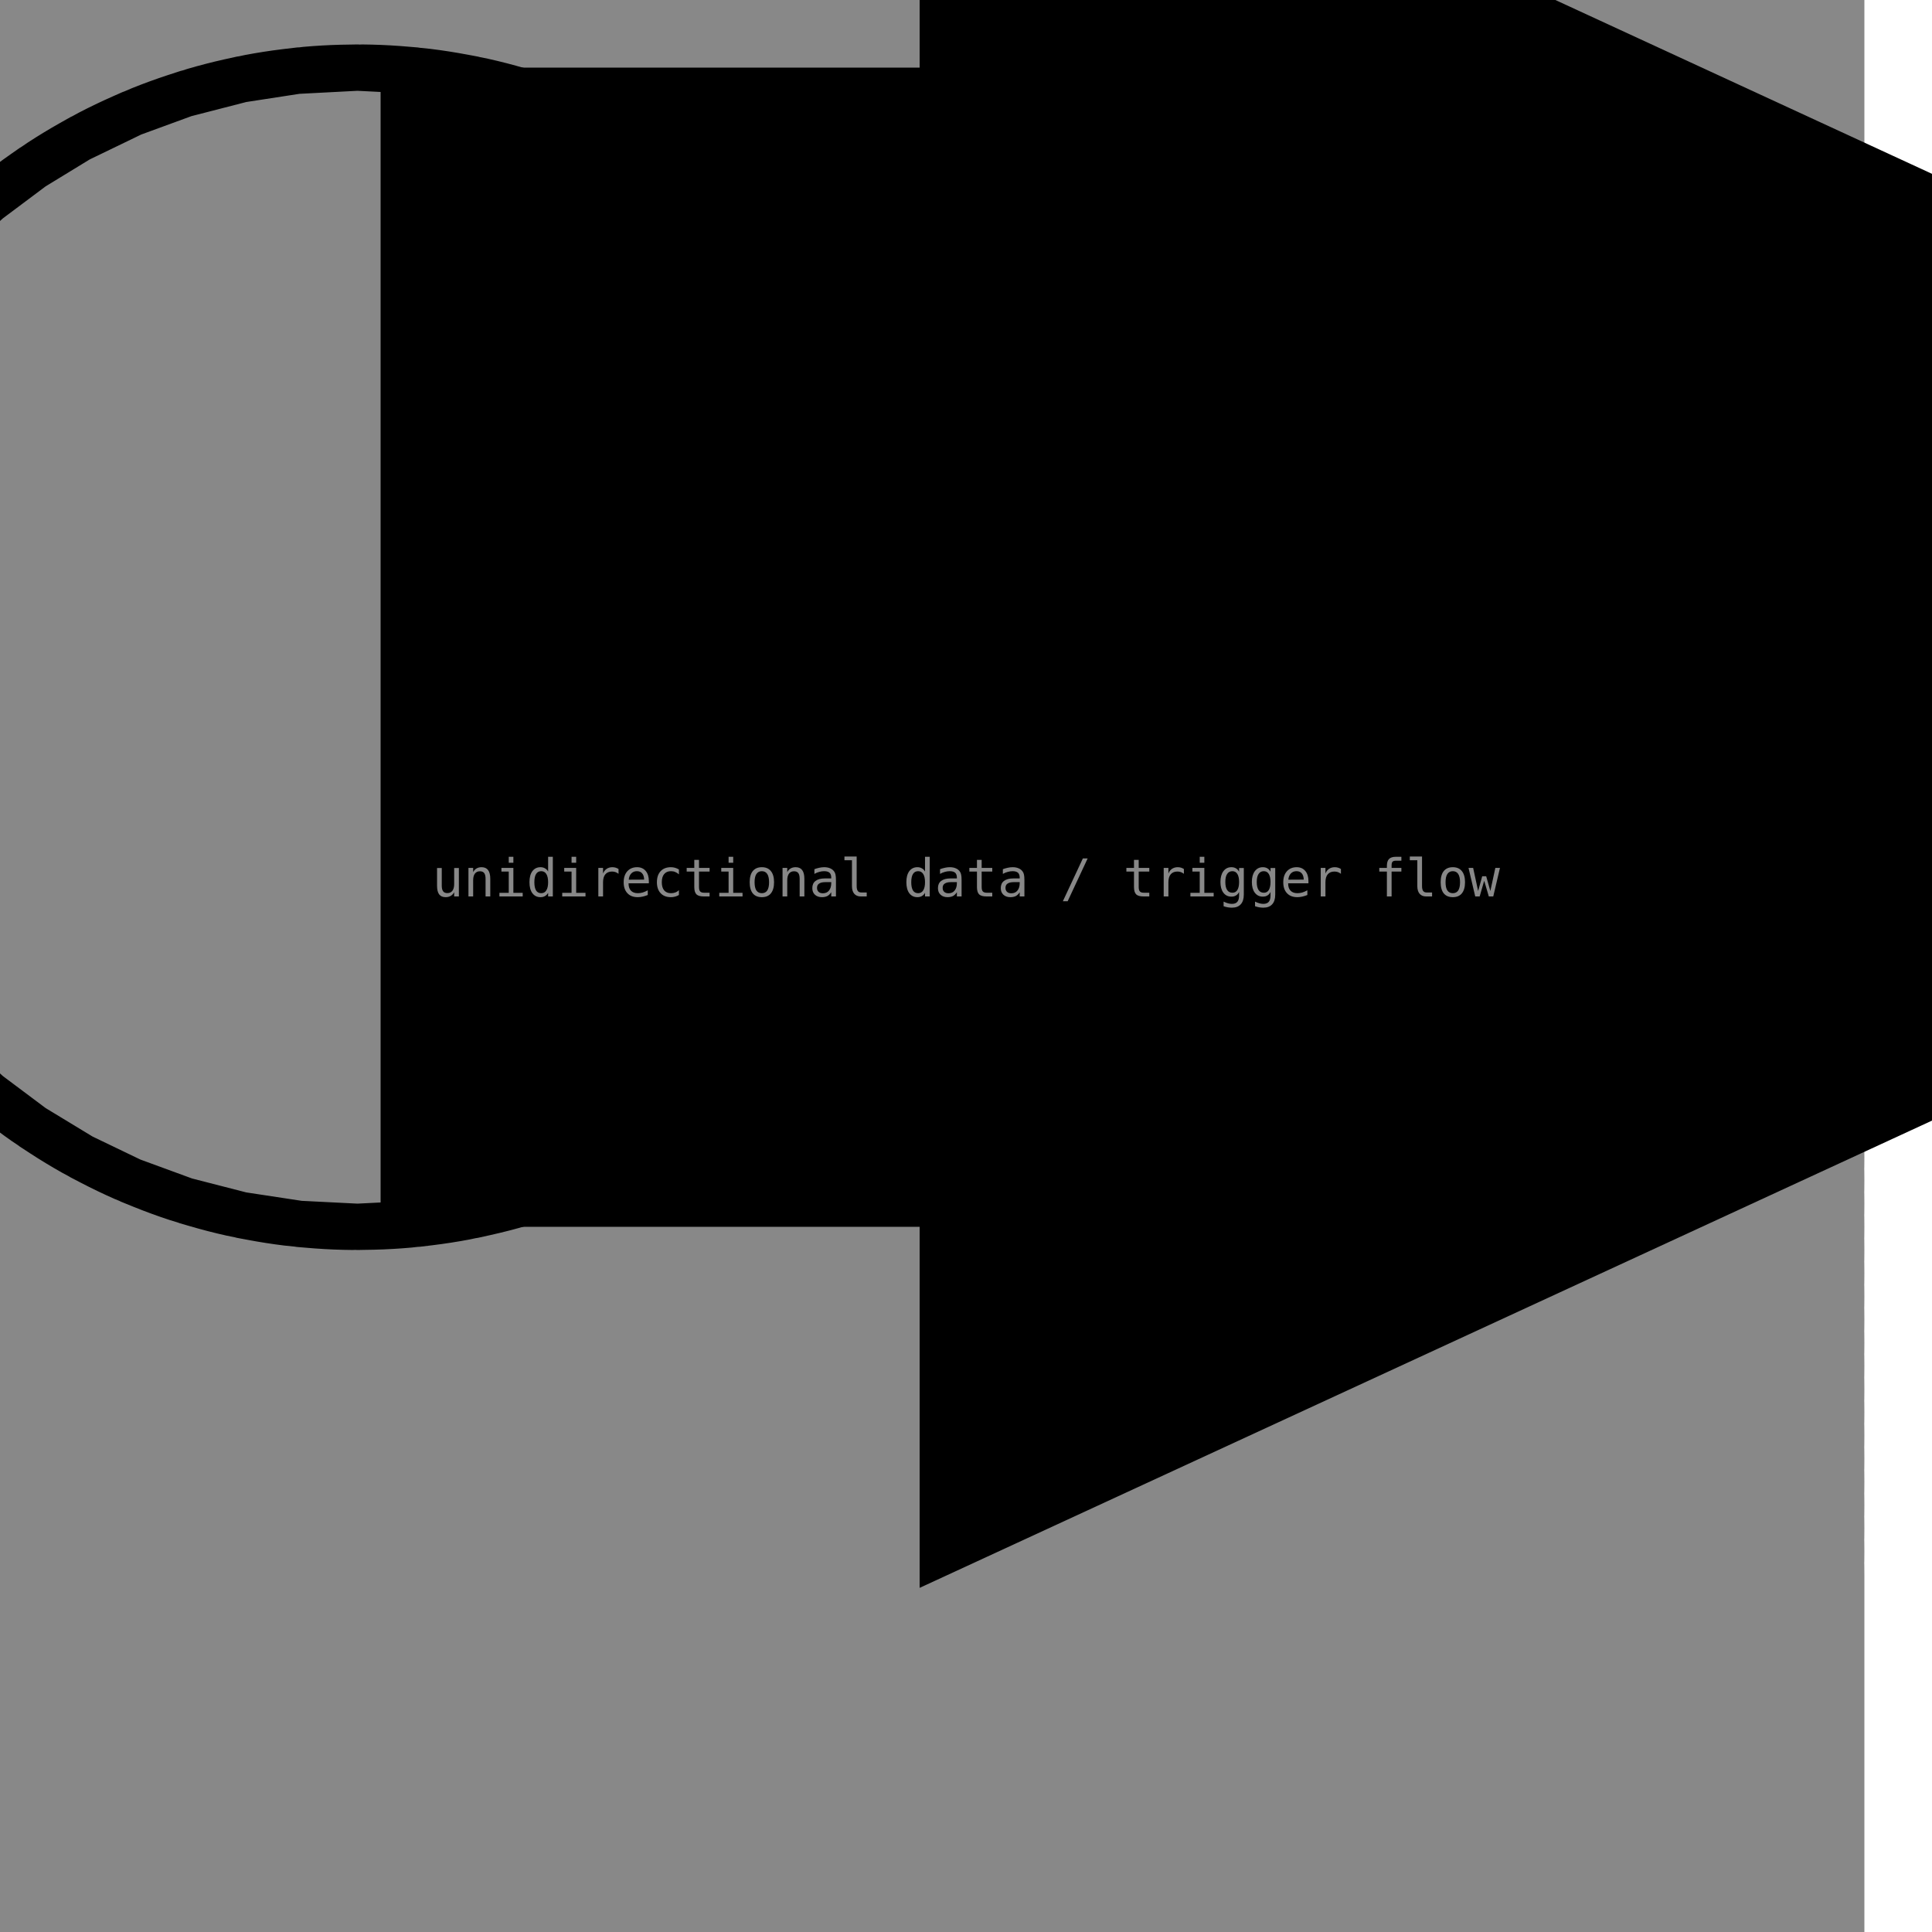
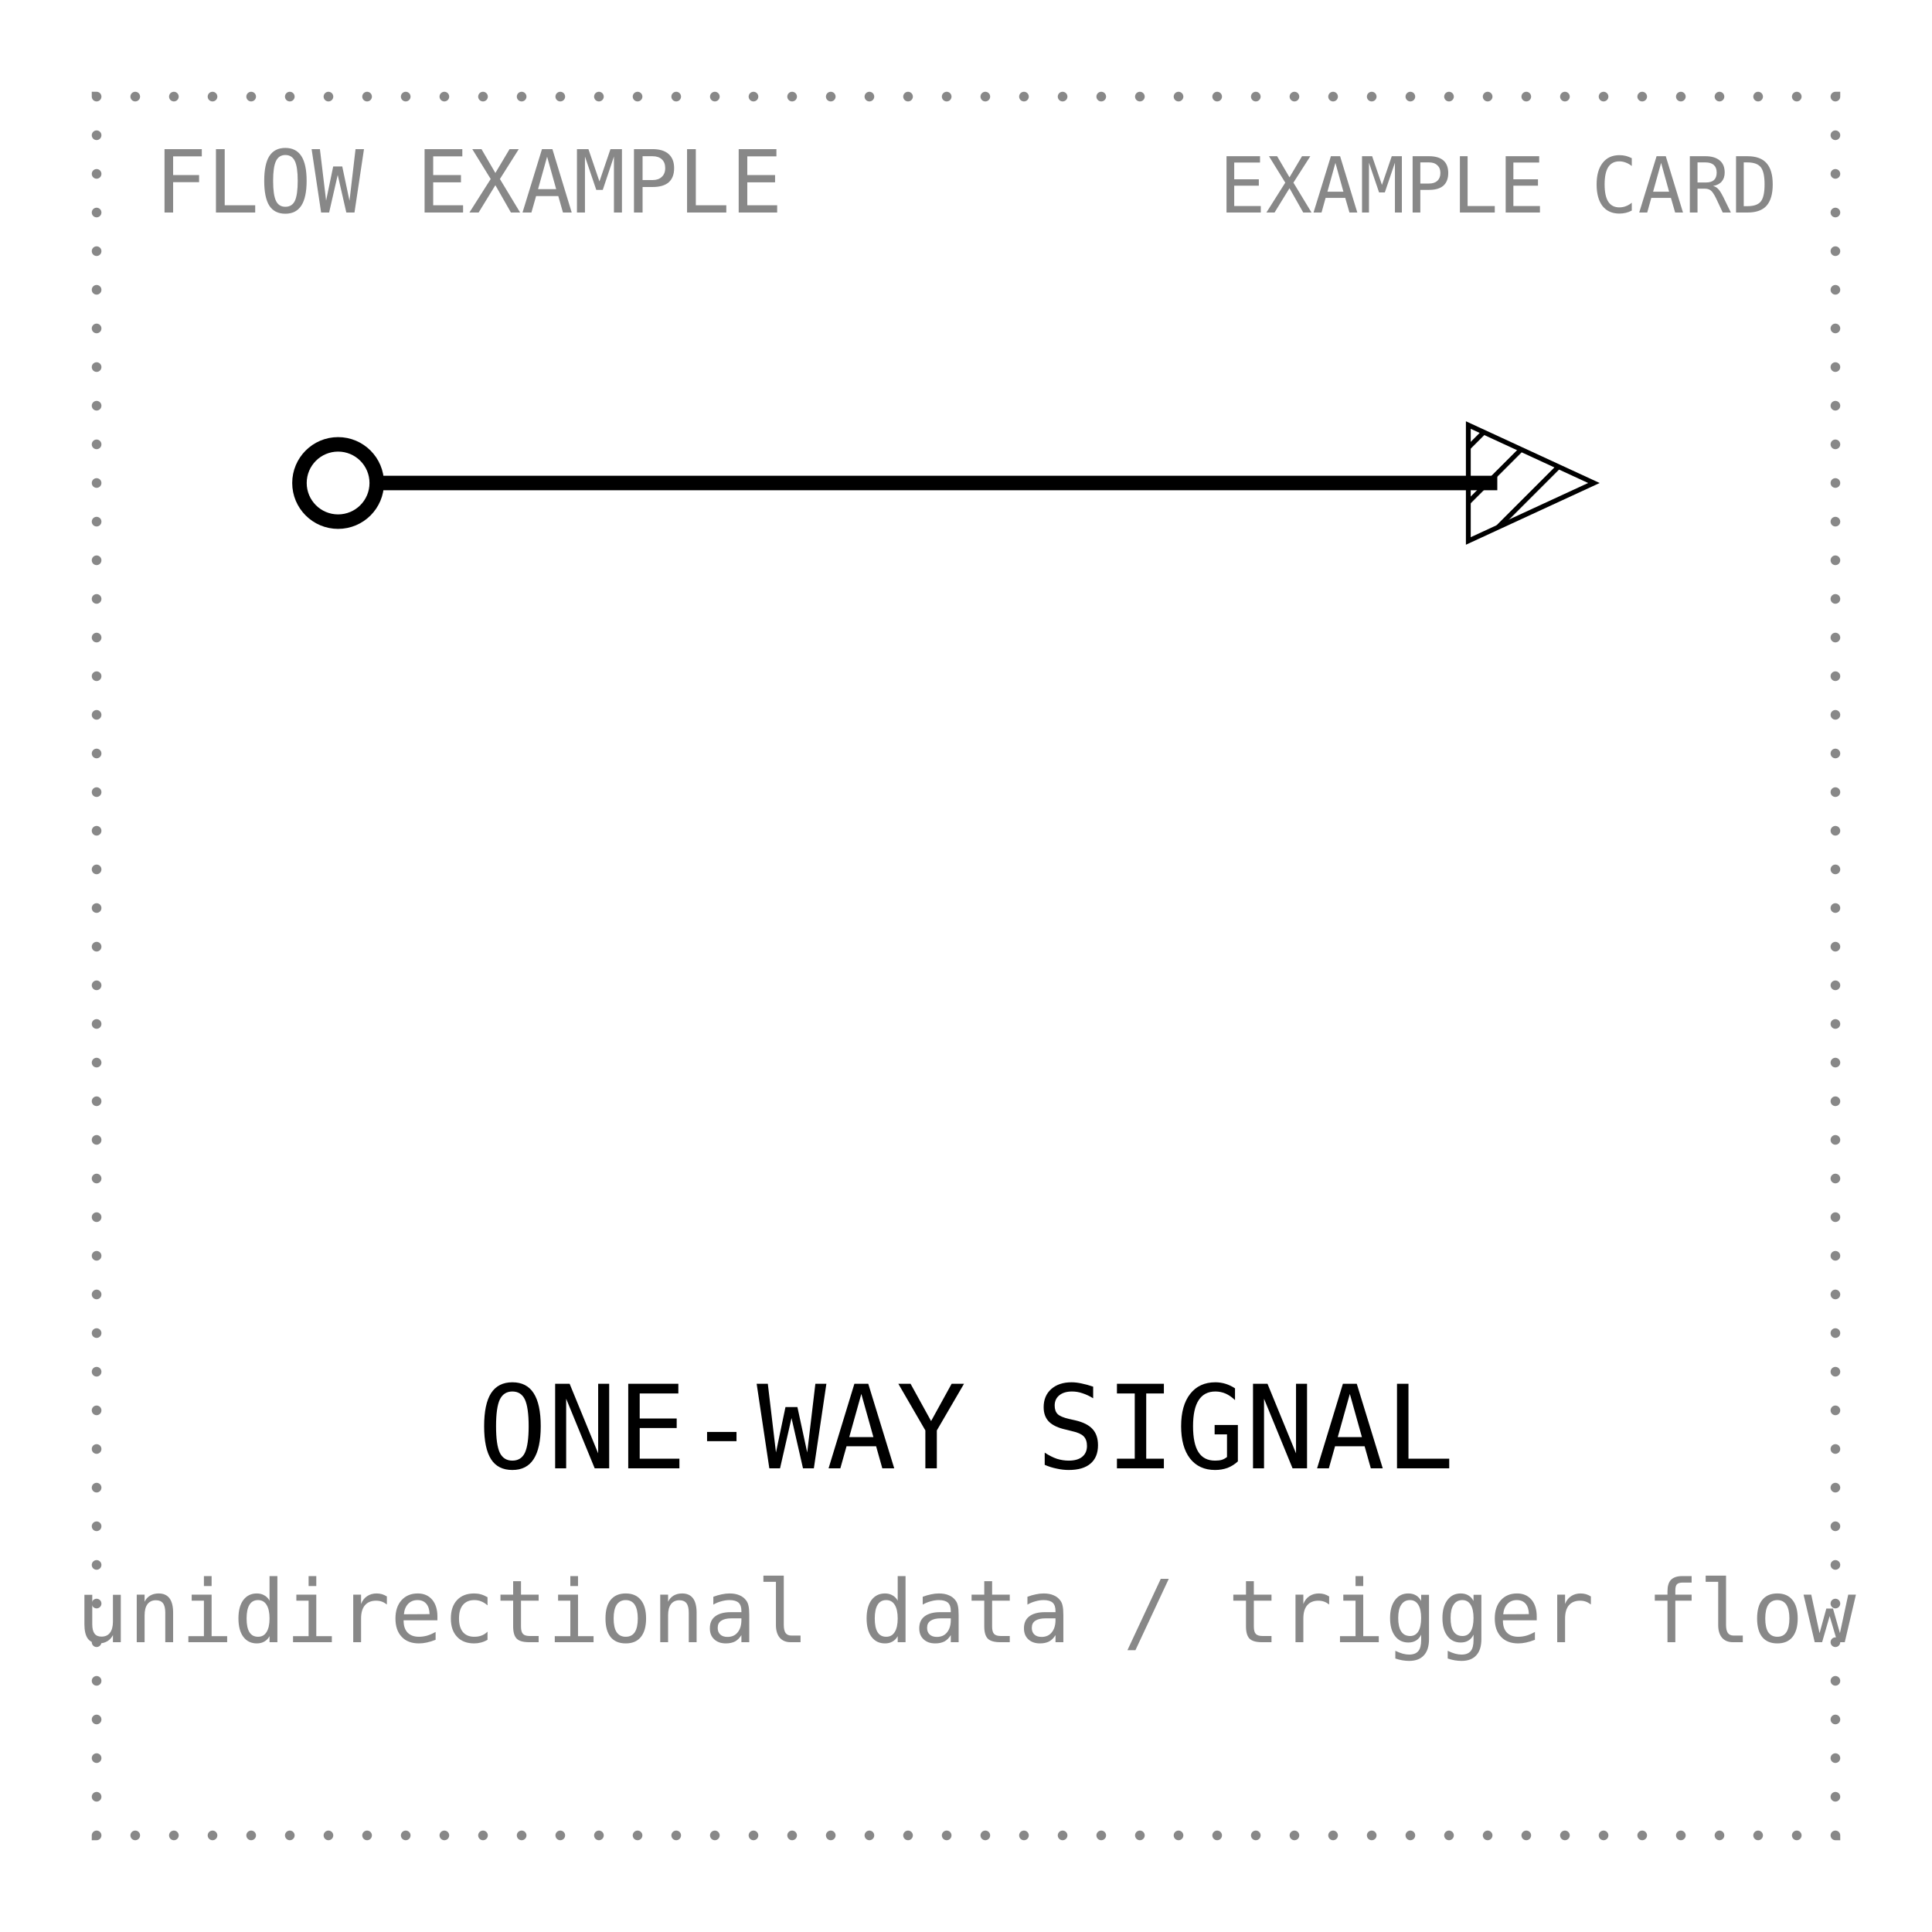
<svg xmlns="http://www.w3.org/2000/svg" viewBox="0 0 200 200" width="200" height="200">
  <defs>
-     <pattern id="hatch" width="200" height="200" patternTransform="rotate(45 0 0)" patternUnits="userSpaceOnUse">
-       <line x1="0" y1="0" x2="0" y2="4" stroke="#000000" stroke-width="200" />
+     <pattern id="hatch" width="4" height="4" patternTransform="rotate(45 0 0)" patternUnits="userSpaceOnUse">
+       <line x1="0" y1="0" x2="0" y2="4" stroke="#000000" stroke-width="1" />
    </pattern>
  </defs>
  <rect x="10" y="10" width="180" height="180" fill="none" stroke="#888888" stroke-width="1" stroke-dasharray="0, 4" stroke-linecap="round" />
-   <g transform="translate(10, 40) scale(0.60)">
-     <rect x="5" y="5" width="200" height="200" fill="none" stroke="#888888" stroke-width="200" stroke-dasharray="0, 4" stroke-linecap="round" />
-     <text x="12" y="18" font-family="Andale Mono, monospace" font-size="9" fill="#888888">DATA</text>
-     <circle cx="45" cy="45" r="4" fill="none" stroke="#000000" stroke-width="200" />
-     <line x1="49" y1="45" x2="245" y2="45" stroke="#000000" stroke-width="200" />
-     <polygon points="255,45 242,39 242,51" fill="url(#hatch)" stroke="#000000" stroke-width="200" />
-     <text x="150" y="75" font-family="Andale Mono, monospace" font-size="12" fill="#000000" text-anchor="middle">ONE-WAY SIGNAL</text>
-     <text x="150" y="88" font-family="Andale Mono, monospace" font-size="9" fill="#888888" text-anchor="middle">unidirectional data / trigger flow</text>
+   <text x="16" y="22" font-family="Andale Mono, monospace" font-size="9" fill="#888888">FLOW EXAMPLE</text>
+   <text x="184" y="22" font-family="Andale Mono, monospace" font-size="8" fill="#888888" text-anchor="end">EXAMPLE CARD</text>
+   <g id="line_graphic">
+     <circle cx="35" cy="50" r="4" fill="none" stroke="#000000" stroke-width="1.5" />
+     <line x1="39" y1="50" x2="155" y2="50" stroke="#000000" stroke-width="1.5" />
+     <polygon points="165,50 152,44 152,56" fill="url(#hatch)" stroke="#000000" stroke-width="0.5" />
  </g>
+   <text x="100" y="152" font-family="Andale Mono, monospace" font-size="12" fill="#000000" text-anchor="middle">ONE-WAY SIGNAL</text>
+   <text x="100" y="170" font-family="Andale Mono, monospace" font-size="9" fill="#888888" text-anchor="middle">unidirectional data / trigger flow</text>
</svg>
